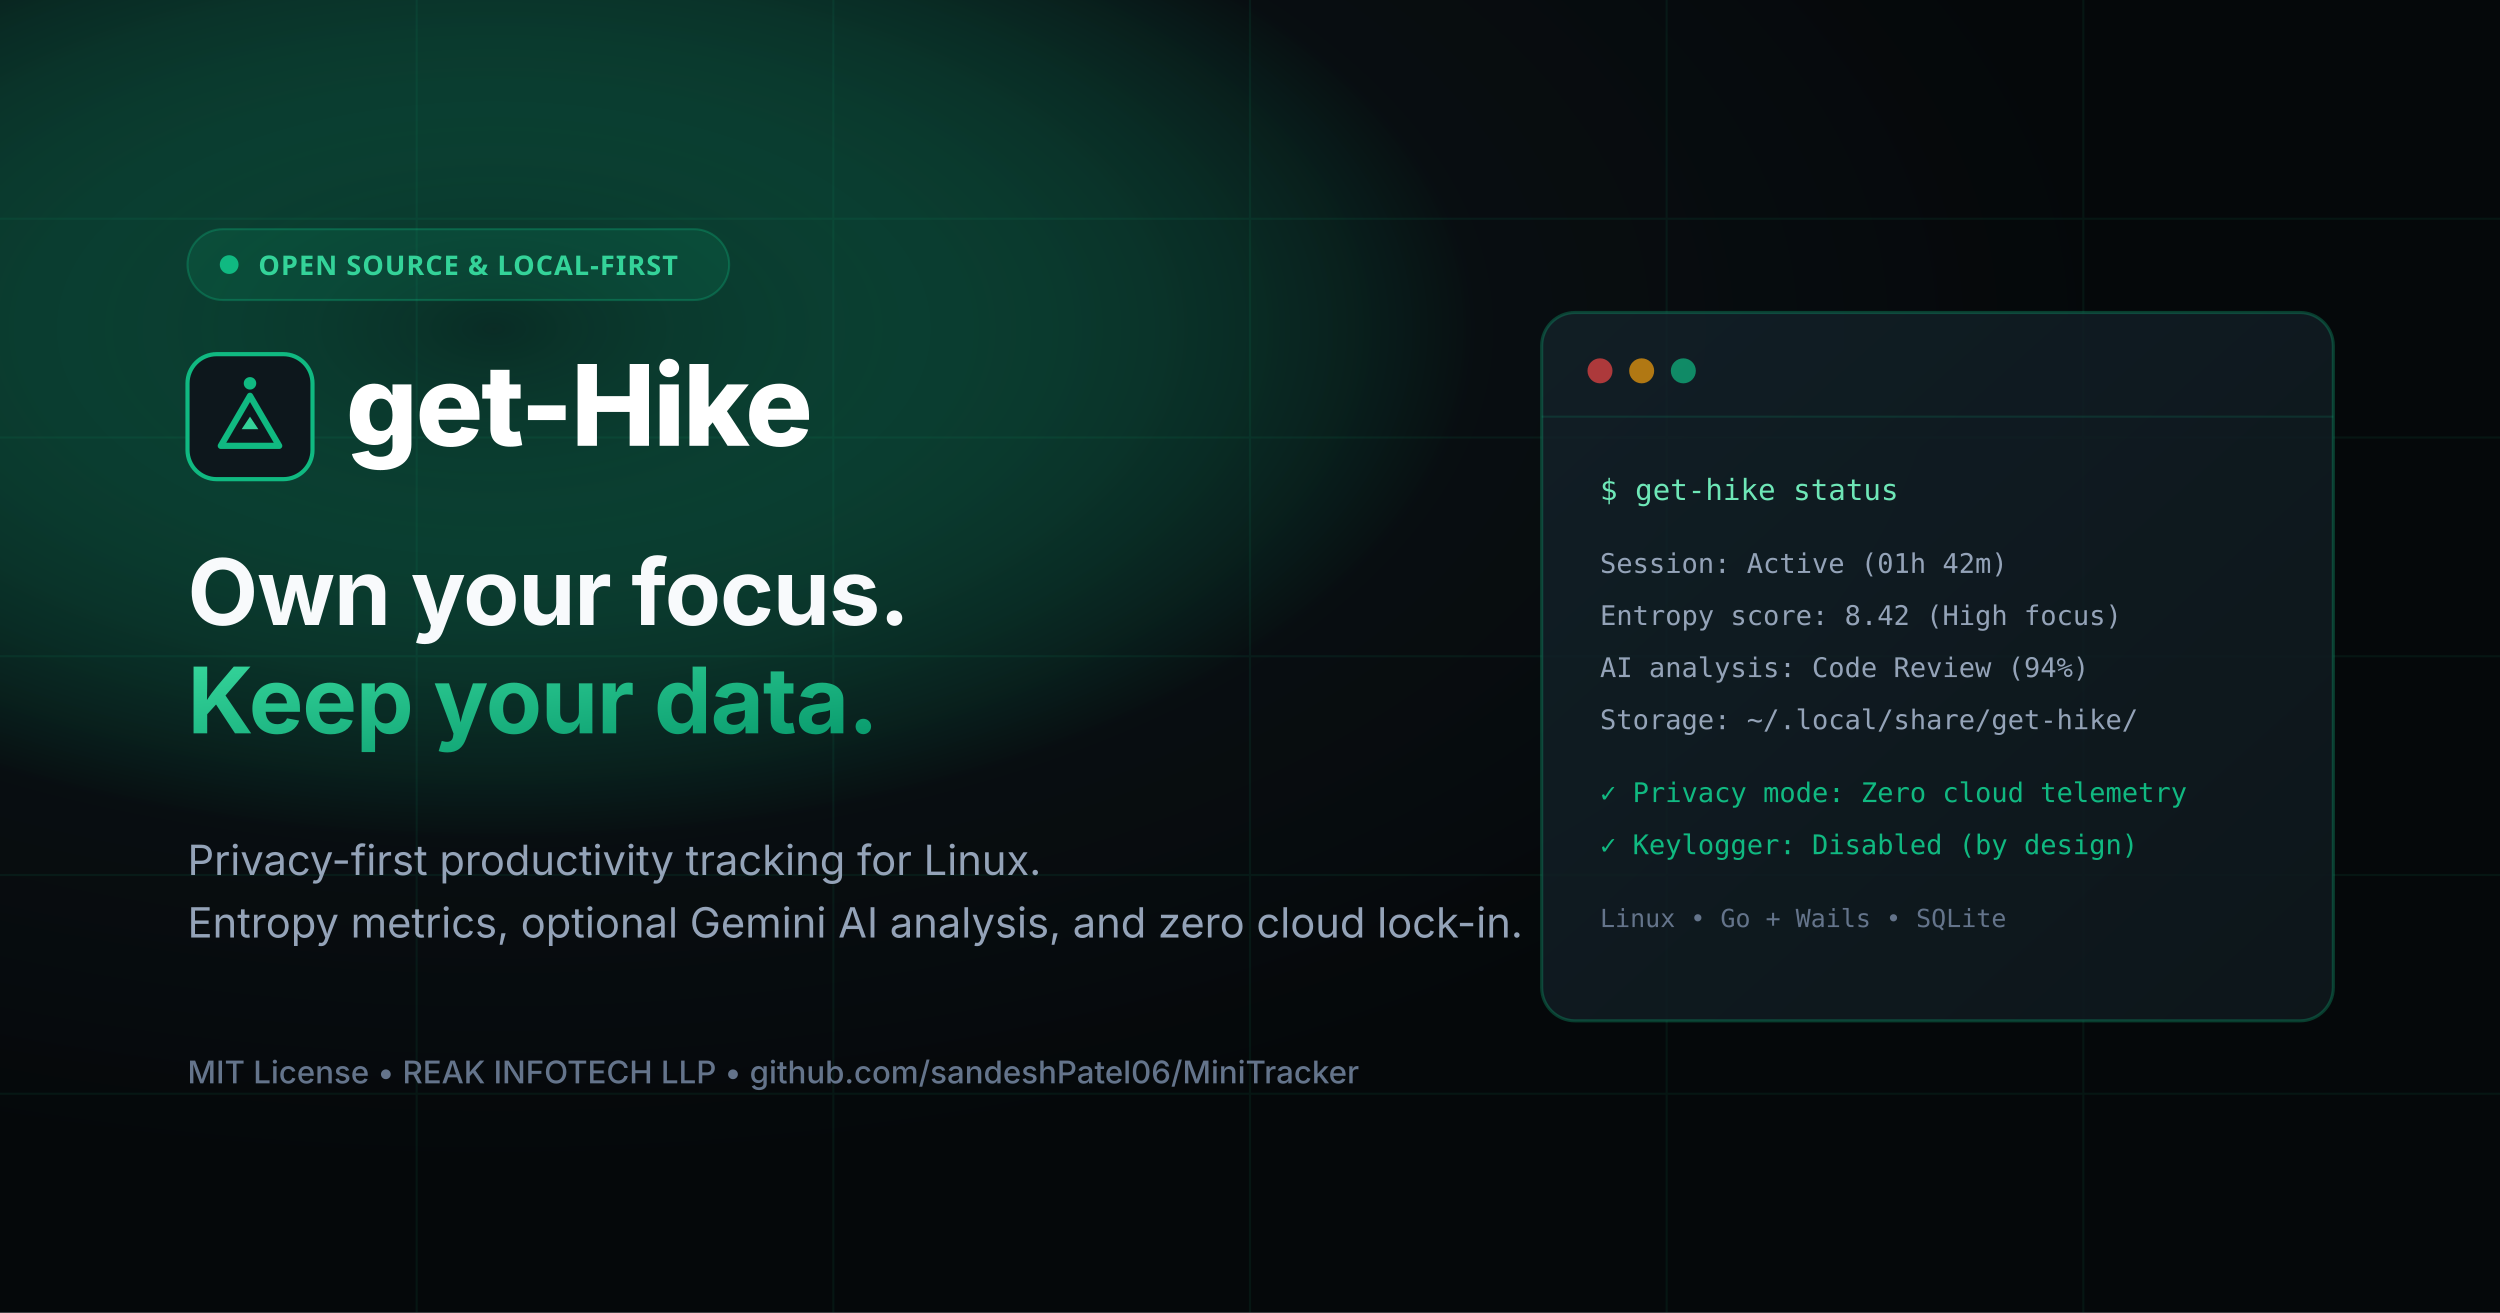
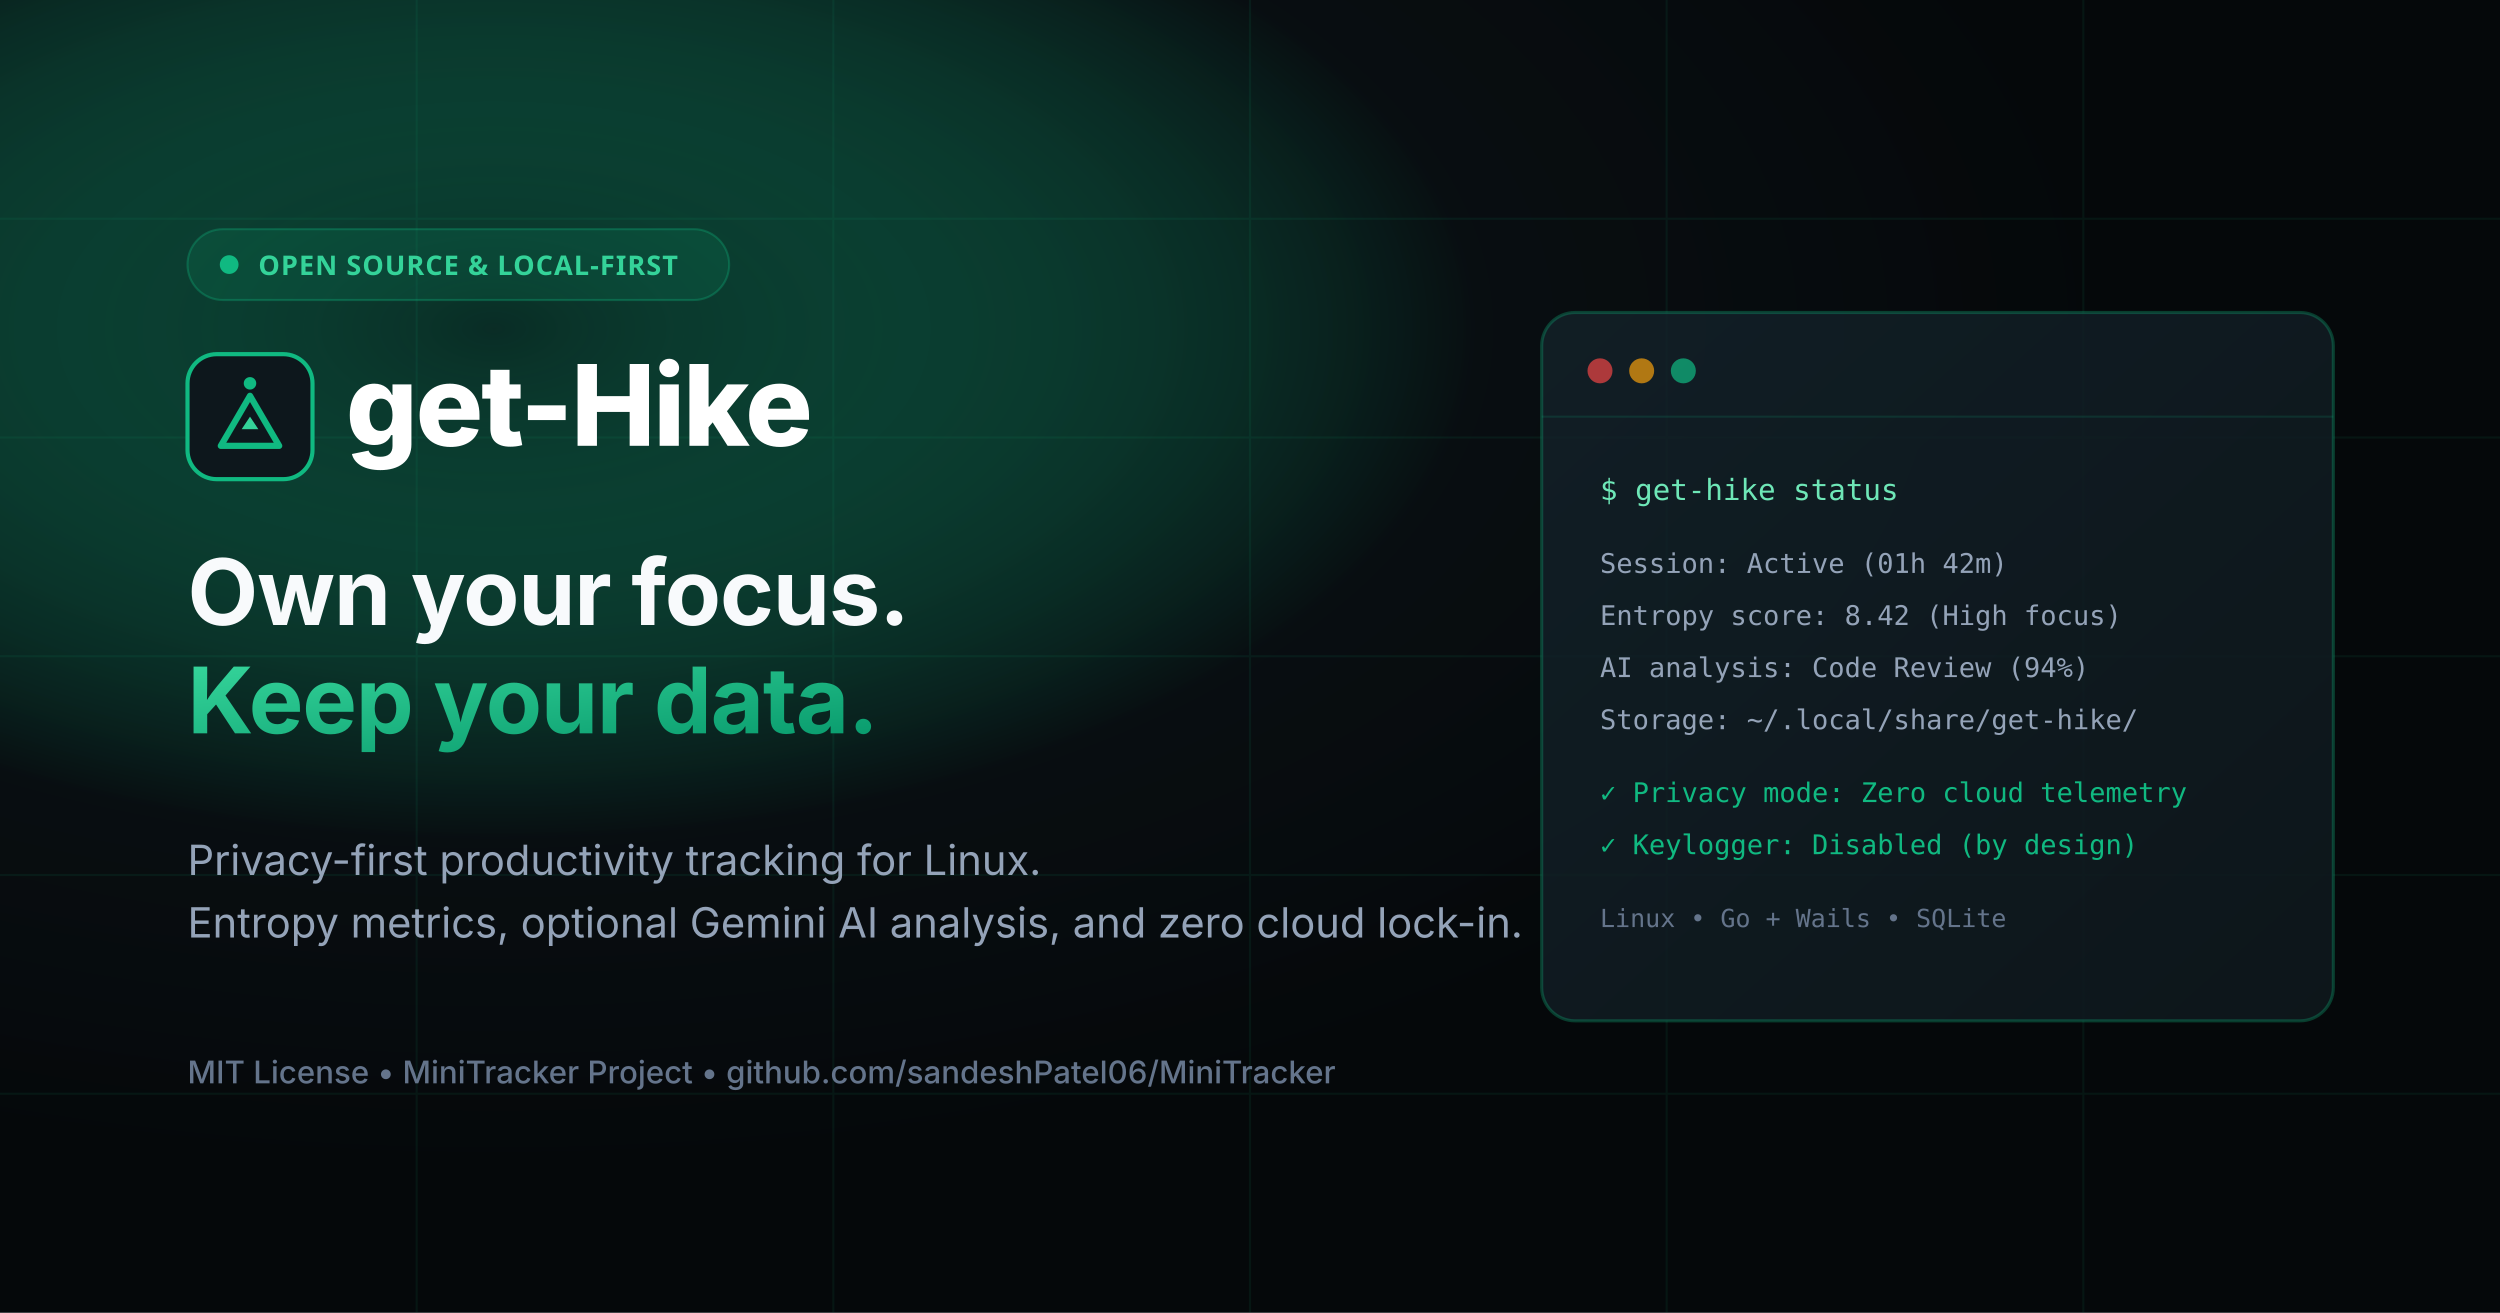
<svg xmlns="http://www.w3.org/2000/svg" width="1200" height="630" viewBox="0 0 1200 630">
  <defs>
    <radialGradient id="bgGlow" cx="20%" cy="25%" r="65%">
      <stop offset="0%" stop-color="#10b981" stop-opacity="0.18" />
      <stop offset="60%" stop-color="#080e11" stop-opacity="0.9" />
      <stop offset="100%" stop-color="#05080a" stop-opacity="1" />
    </radialGradient>
    <linearGradient id="emeraldGrad" x1="0%" y1="0%" x2="100%" y2="100%">
      <stop offset="0%" stop-color="#34d399" />
      <stop offset="100%" stop-color="#059669" />
    </linearGradient>
    <linearGradient id="cardGrad" x1="0%" y1="0%" x2="100%" y2="100%">
      <stop offset="0%" stop-color="#13222a" stop-opacity="0.8" />
      <stop offset="100%" stop-color="#0d171c" stop-opacity="0.9" />
    </linearGradient>
  </defs>
  <rect width="1200" height="630" fill="#080e11" />
  <rect width="1200" height="630" fill="url(#bgGlow)" />
  <g opacity="0.08" stroke="#10b981" stroke-width="1">
    <line x1="0" y1="105" x2="1200" y2="105" />
    <line x1="0" y1="210" x2="1200" y2="210" />
    <line x1="0" y1="315" x2="1200" y2="315" />
    <line x1="0" y1="420" x2="1200" y2="420" />
    <line x1="0" y1="525" x2="1200" y2="525" />
    <line x1="200" y1="0" x2="200" y2="630" />
    <line x1="400" y1="0" x2="400" y2="630" />
    <line x1="600" y1="0" x2="600" y2="630" />
    <line x1="800" y1="0" x2="800" y2="630" />
    <line x1="1000" y1="0" x2="1000" y2="630" />
  </g>
  <g transform="translate(740, 150)">
    <rect width="380" height="340" rx="16" fill="url(#cardGrad)" stroke="#10b981" stroke-width="1.5" stroke-opacity="0.3" />
    <circle cx="28" cy="28" r="6" fill="#ef4444" opacity="0.7" />
    <circle cx="48" cy="28" r="6" fill="#f59e0b" opacity="0.7" />
    <circle cx="68" cy="28" r="6" fill="#10b981" opacity="0.7" />
    <line x1="0" y1="50" x2="380" y2="50" stroke="#10b981" stroke-opacity="0.15" stroke-width="1" />
    <text x="28" y="90" font-family="monospace" font-size="14" fill="#6ee7b7">$ get-hike status</text>
    <text x="28" y="125" font-family="monospace" font-size="13" fill="#94a3b8">Session: Active (01h 42m)</text>
    <text x="28" y="150" font-family="monospace" font-size="13" fill="#94a3b8">Entropy score: 8.42 (High focus)</text>
    <text x="28" y="175" font-family="monospace" font-size="13" fill="#94a3b8">AI analysis: Code Review (94%)</text>
    <text x="28" y="200" font-family="monospace" font-size="13" fill="#94a3b8">Storage: ~/.local/share/get-hike/</text>
    <text x="28" y="235" font-family="monospace" font-size="13" fill="#10b981">✓ Privacy mode: Zero cloud telemetry</text>
    <text x="28" y="260" font-family="monospace" font-size="13" fill="#10b981">✓ Keylogger: Disabled (by design)</text>
    <text x="28" y="295" font-family="monospace" font-size="12" fill="#64748b">Linux • Go + Wails • SQLite</text>
  </g>
  <g transform="translate(90, 110)">
    <rect width="260" height="34" rx="17" fill="#10b981" fill-opacity="0.12" stroke="#10b981" stroke-opacity="0.3" />
    <circle cx="20" cy="17" r="4.5" fill="#10b981" />
    <text x="34" y="22" font-family="sans-serif" font-weight="600" font-size="13" fill="#34d399" letter-spacing="0.5">OPEN SOURCE &amp; LOCAL-FIRST</text>
  </g>
  <g transform="translate(90, 220)">
    <g transform="translate(0, -50)">
      <rect width="60" height="60" rx="14" fill="#0d171c" stroke="#10b981" stroke-width="2" />
      <path d="M16 44 L30 20 L44 44 Z" fill="none" stroke="#10b981" stroke-width="3" stroke-linejoin="round" />
      <path d="M26 36 L30 30 L34 36 Z" fill="#34d399" />
      <circle cx="30" cy="14" r="3" fill="#10b981" />
    </g>
    <text x="76" y="-6" font-family="system-ui, -apple-system, sans-serif" font-weight="800" font-size="54" fill="#ffffff" letter-spacing="-1">get-Hike</text>
  </g>
  <text x="90" y="300" font-family="system-ui, -apple-system, sans-serif" font-weight="700" font-size="44" fill="#f8fafc" letter-spacing="-0.5">
    Own your focus.
  </text>
  <text x="90" y="352" font-family="system-ui, -apple-system, sans-serif" font-weight="700" font-size="44" fill="url(#emeraldGrad)" letter-spacing="-0.5">
    Keep your data.
  </text>
  <text x="90" y="420" font-family="system-ui, -apple-system, sans-serif" font-size="20" fill="#94a3b8" width="580">
    Privacy-first productivity tracking for Linux.
  </text>
  <text x="90" y="450" font-family="system-ui, -apple-system, sans-serif" font-size="20" fill="#94a3b8" width="580">
    Entropy metrics, optional Gemini AI analysis, and zero cloud lock-in.
  </text>
  <g transform="translate(90, 520)">
    <text x="0" y="0" font-family="system-ui, -apple-system, sans-serif" font-size="15" font-weight="500" fill="#64748b">
-       MIT License  •  REAK INFOTECH LLP  •  github.com/sandeshPatel06/MiniTracker
+       MIT License  •  MiniTracker Project  •  github.com/sandeshPatel06/MiniTracker
    </text>
  </g>
</svg>
